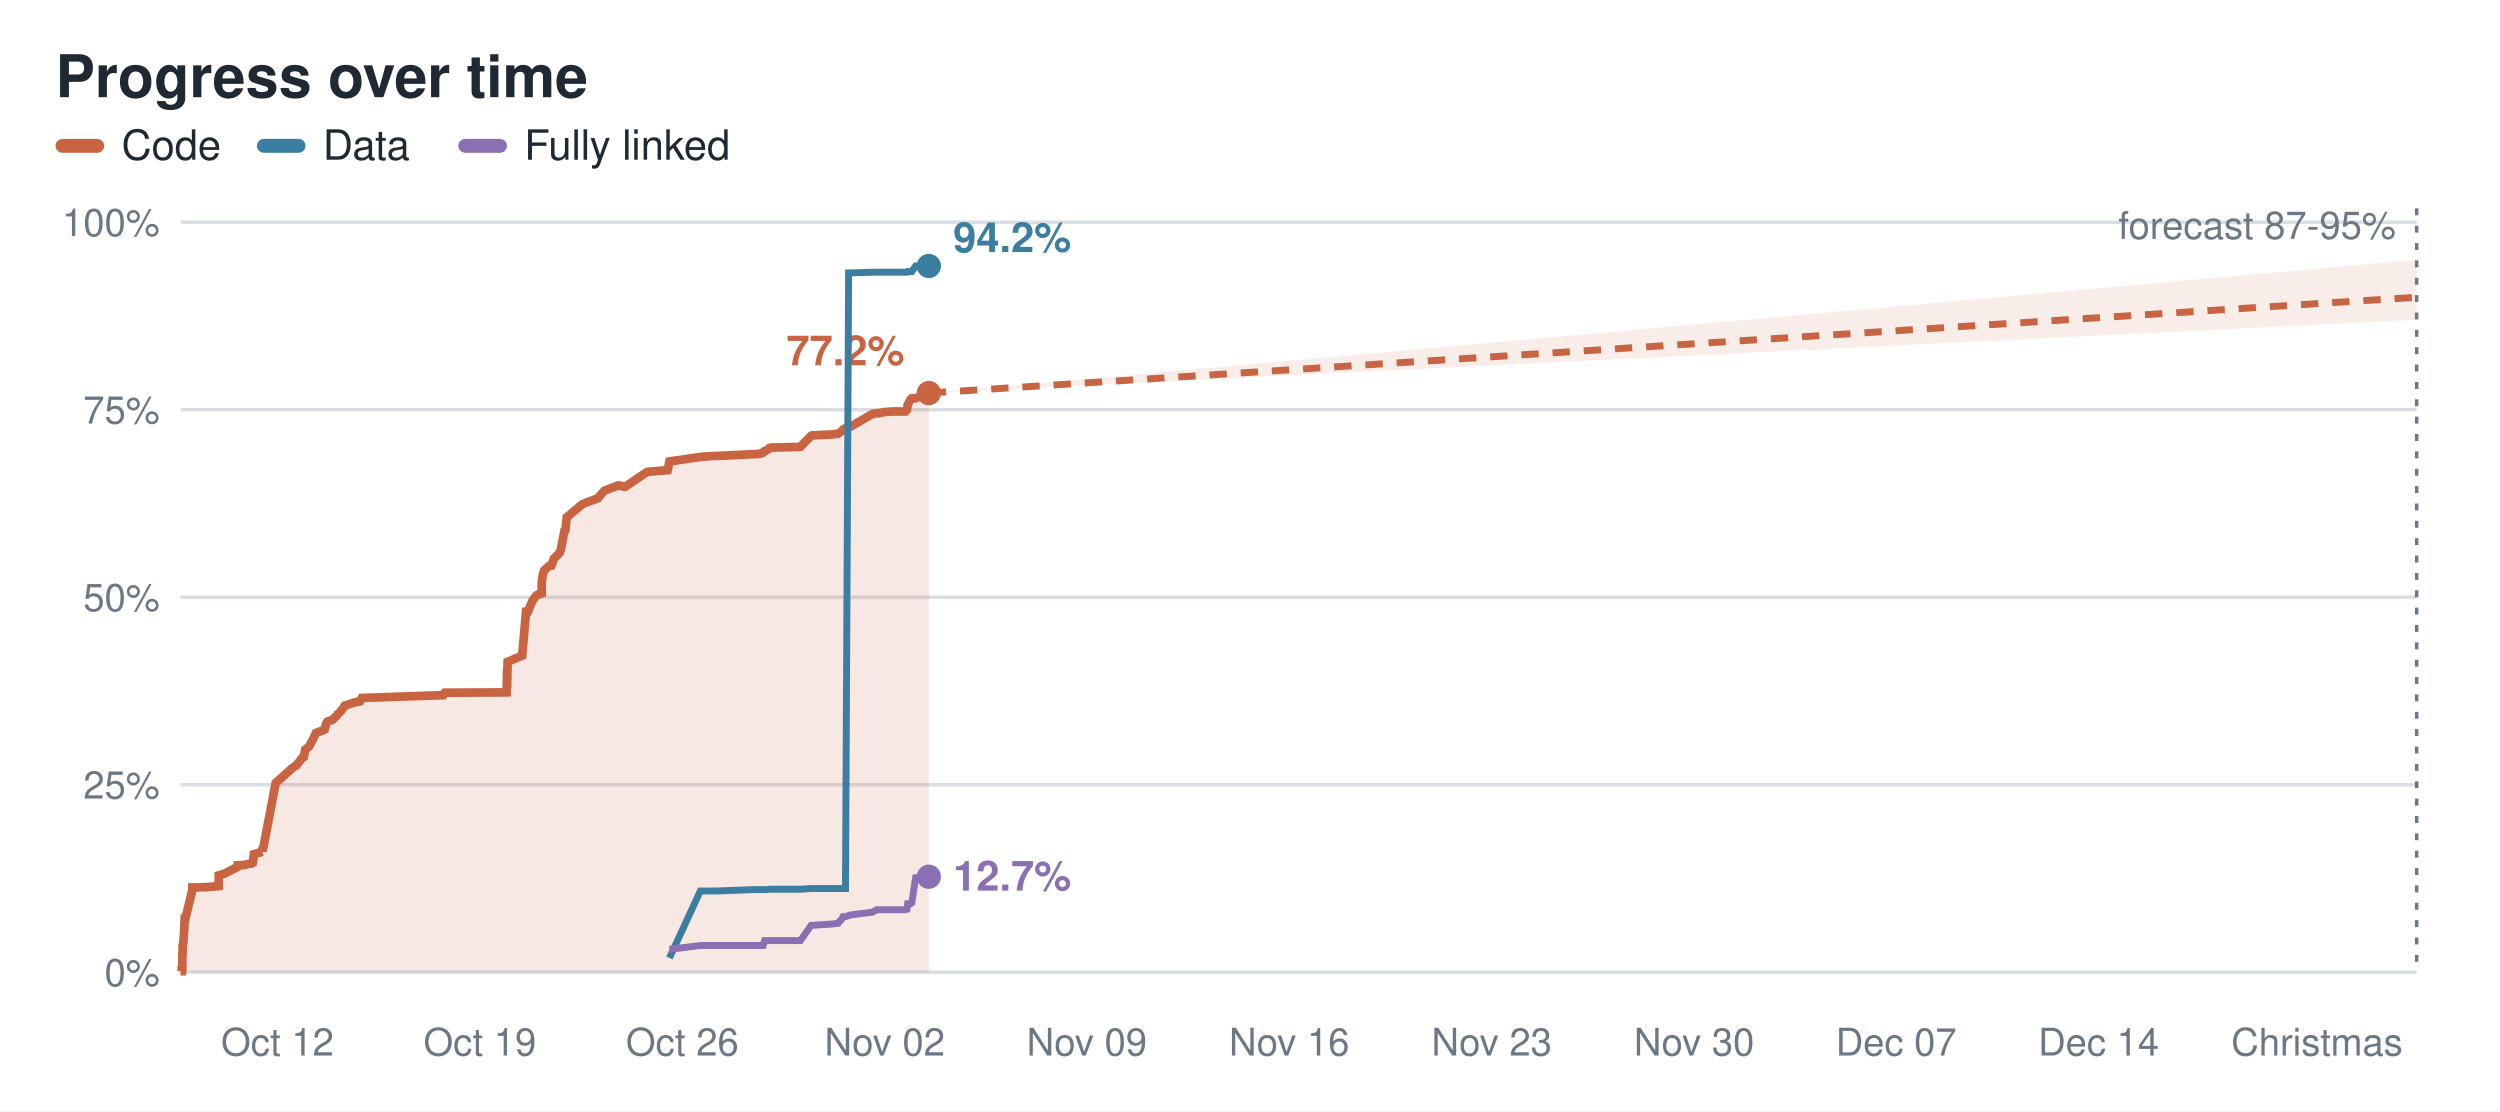
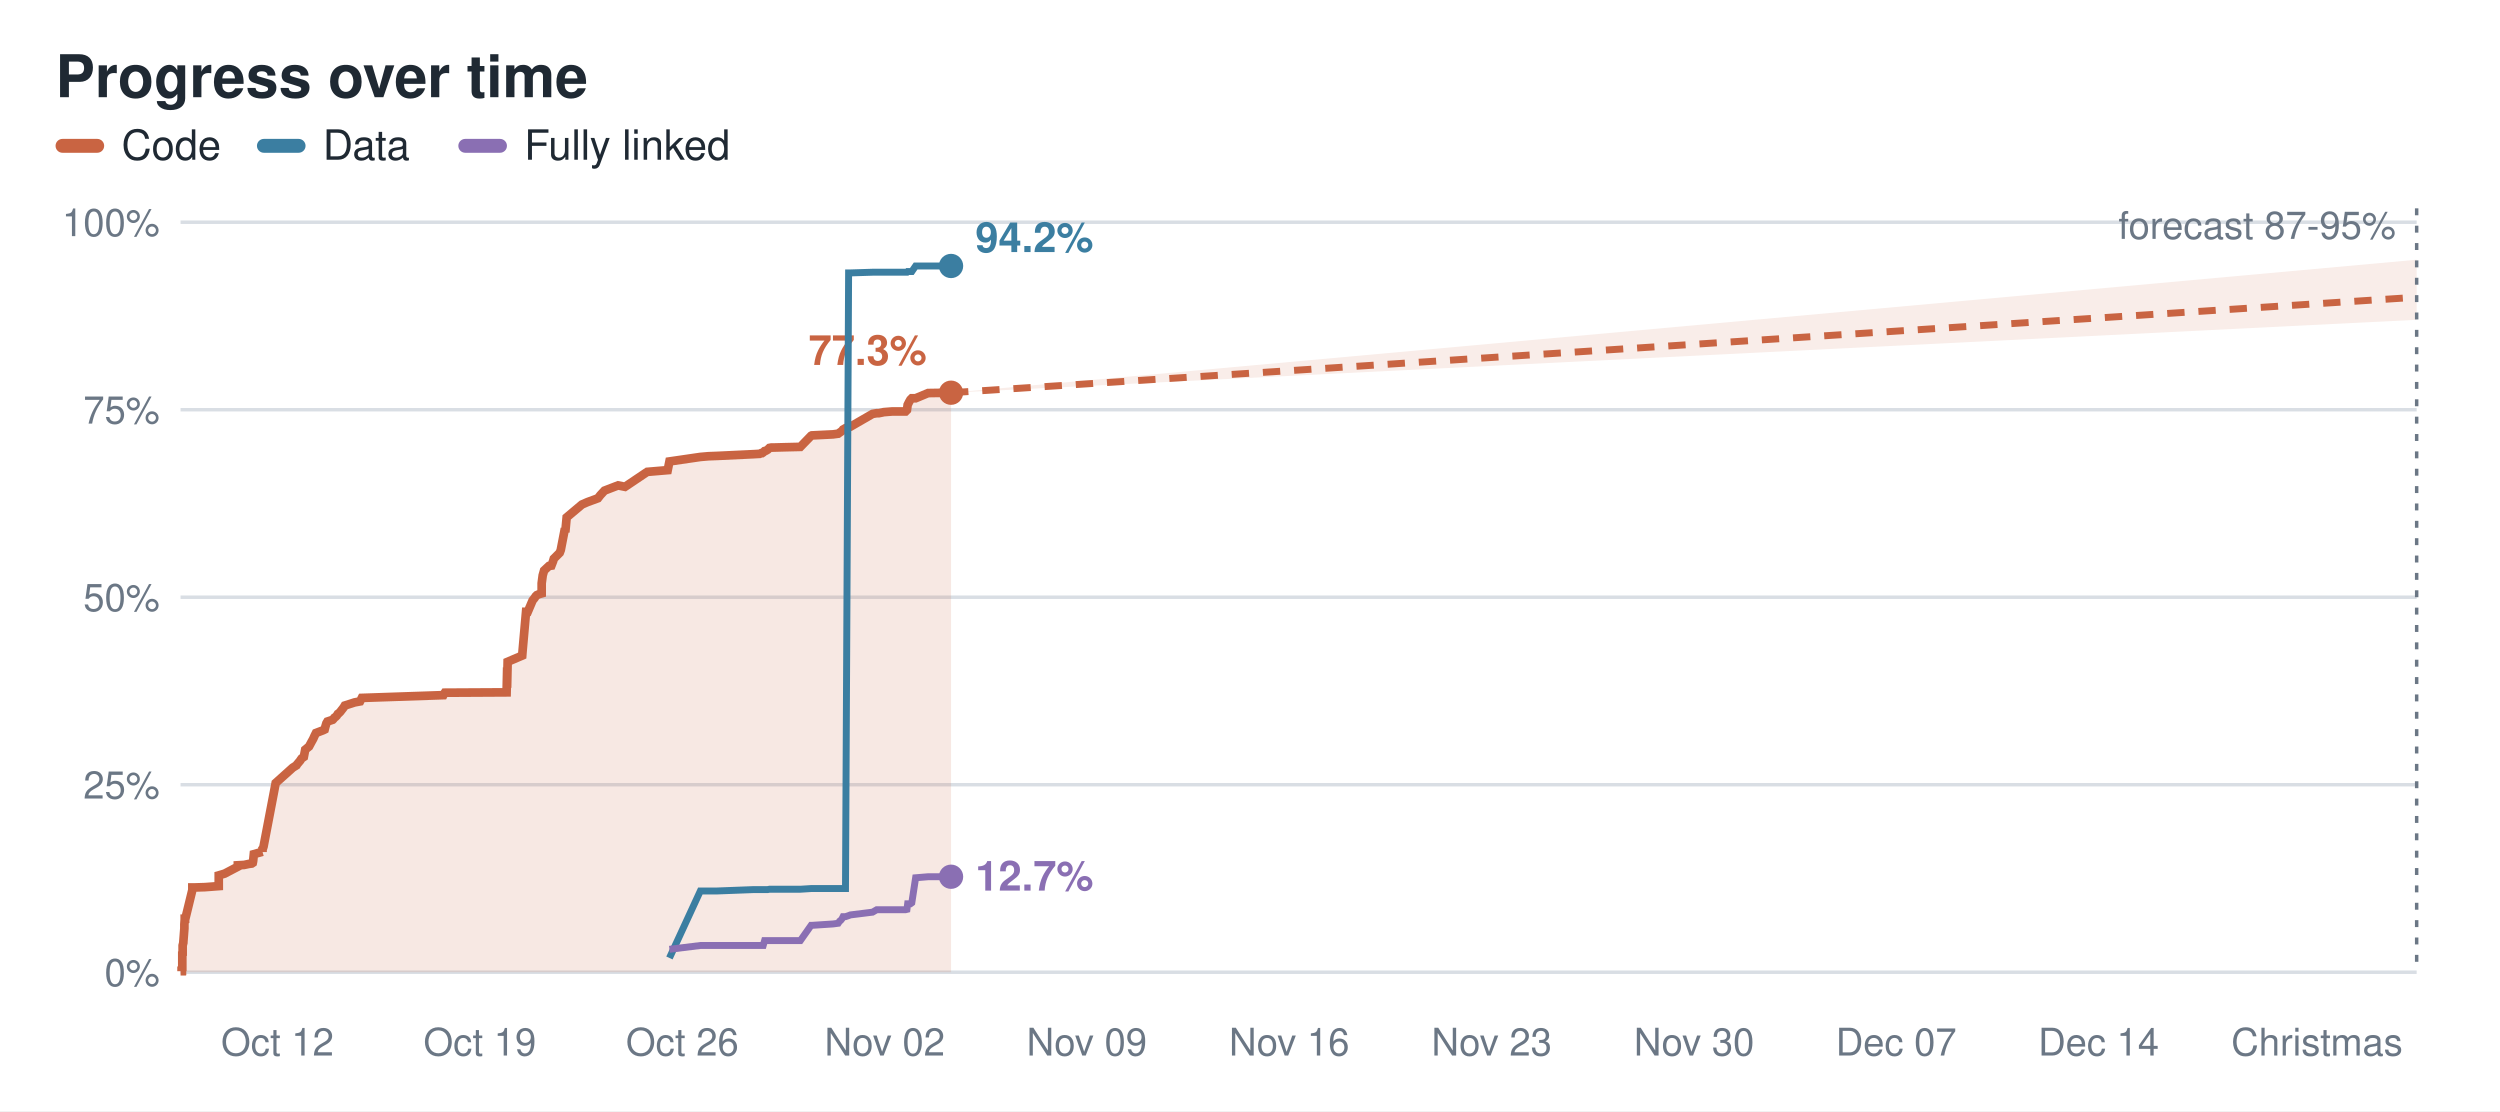
<svg xmlns="http://www.w3.org/2000/svg" viewBox="0 0 720 320" width="720" height="320" font-family="-apple-system,Segoe UI,Helvetica,Arial,sans-serif" role="img" aria-label="Progress over time">
  <rect width="100%" height="100%" fill="#ffffff" />
  <text x="16" y="28" font-size="17" font-weight="600" fill="#1f2933">Progress over time</text>
  <rect x="16" y="40" width="14" height="4" rx="2" fill="#c96442" />
  <text x="35" y="46" font-size="12" fill="#1f2933">Code</text>
  <rect x="74" y="40" width="14" height="4" rx="2" fill="#3b7ea1" />
  <text x="93" y="46" font-size="12" fill="#1f2933">Data</text>
  <rect x="132" y="40" width="14" height="4" rx="2" fill="#8a6fb3" />
  <text x="151" y="46" font-size="12" fill="#1f2933">Fully linked</text>
  <line x1="52" y1="280.0" x2="696" y2="280.0" stroke="#d9dee4" />
  <text x="46" y="284.0" font-size="11" fill="#6b7785" text-anchor="end">0%</text>
  <line x1="52" y1="226.0" x2="696" y2="226.0" stroke="#d9dee4" />
  <text x="46" y="230.0" font-size="11" fill="#6b7785" text-anchor="end">25%</text>
  <line x1="52" y1="172.0" x2="696" y2="172.0" stroke="#d9dee4" />
  <text x="46" y="176.0" font-size="11" fill="#6b7785" text-anchor="end">50%</text>
  <line x1="52" y1="118.0" x2="696" y2="118.0" stroke="#d9dee4" />
  <text x="46" y="122.0" font-size="11" fill="#6b7785" text-anchor="end">75%</text>
  <line x1="52" y1="64.0" x2="696" y2="64.0" stroke="#d9dee4" />
  <text x="46" y="68.0" font-size="11" fill="#6b7785" text-anchor="end">100%</text>
  <text x="79.9" y="304" font-size="11" fill="#6b7785" text-anchor="middle">Oct 12</text>
  <text x="138.2" y="304" font-size="11" fill="#6b7785" text-anchor="middle">Oct 19</text>
  <text x="196.5" y="304" font-size="11" fill="#6b7785" text-anchor="middle">Oct 26</text>
  <text x="254.8" y="304" font-size="11" fill="#6b7785" text-anchor="middle">Nov 02</text>
  <text x="313.0" y="304" font-size="11" fill="#6b7785" text-anchor="middle">Nov 09</text>
  <text x="371.3" y="304" font-size="11" fill="#6b7785" text-anchor="middle">Nov 16</text>
  <text x="429.6" y="304" font-size="11" fill="#6b7785" text-anchor="middle">Nov 23</text>
  <text x="487.9" y="304" font-size="11" fill="#6b7785" text-anchor="middle">Nov 30</text>
  <text x="546.1" y="304" font-size="11" fill="#6b7785" text-anchor="middle">Dec 07</text>
  <text x="604.4" y="304" font-size="11" fill="#6b7785" text-anchor="middle">Dec 14</text>
-   <polygon points="267.5,113.2 696.0,74.8 696.0,92.1" fill="#c96442" opacity="0.12" />
-   <line x1="267.5" y1="113.2" x2="696.0" y2="85.6" stroke="#c96442" stroke-width="2" stroke-dasharray="5,4" />
+   <polygon points="273.9,113.1 696.0,74.8 696.0,92.1" fill="#c96442" opacity="0.12" />
+   <line x1="273.9" y1="113.1" x2="696.0" y2="85.6" stroke="#c96442" stroke-width="2" stroke-dasharray="5,4" />
  <line x1="696.0" y1="60" x2="696.0" y2="280.0" stroke="#6b7785" stroke-dasharray="2,3" />
  <text x="692.0" y="304" font-size="11" fill="#6b7785" text-anchor="end">Christmas</text>
  <text x="690.0" y="68.8" font-size="11" fill="#6b7785" text-anchor="end">forecast 87-95%</text>
-   <polygon points="52.0,280.0 52.0,279.7 52.0,279.7 52.1,279.7 52.1,279.7 52.3,279.7 52.3,279.7 52.3,279.7 52.3,279.7 52.3,279.6 52.3,279.6 52.3,279.6 52.3,279.6 52.4,279.6 52.4,279.5 52.4,279.5 52.4,279.5 52.4,279.5 52.4,279.5 52.4,279.4 52.4,279.4 52.4,279.4 52.4,279.4 52.4,279.4 52.4,279.3 52.4,279.3 52.4,279.3 52.4,279.3 52.4,279.2 52.4,279.2 52.5,279.1 52.5,279.1 52.5,279.0 52.5,279.0 52.5,278.9 52.5,278.9 52.5,278.9 52.5,278.8 52.5,278.8 52.5,278.7 52.5,278.7 52.5,278.6 52.5,274.0 52.6,275.3 52.6,274.0 52.6,274.0 52.6,274.0 52.6,272.9 52.6,272.3 52.8,271.5 52.8,271.3 53.1,267.4 53.1,267.0 53.1,266.2 53.2,264.8 53.2,264.7 53.2,264.6 53.3,264.6 53.3,264.4 53.3,264.3 53.3,264.4 53.3,264.4 53.3,264.4 53.4,264.5 55.4,256.3 55.4,255.7 55.4,255.6 55.7,255.6 55.8,255.6 59.0,255.5 63.0,255.2 63.0,252.1 64.7,251.6 68.5,249.6 68.5,249.2 70.3,249.1 71.7,248.8 72.5,248.7 72.5,248.7 72.8,248.5 72.9,248.0 73.1,246.0 75.6,245.3 75.6,245.4 75.6,244.5 75.7,244.4 75.9,243.8 79.4,225.5 84.3,221.1 85.4,220.4 85.5,220.2 86.5,219.0 86.6,218.8 86.9,218.4 87.5,218.0 87.9,215.9 89.0,215.0 89.7,213.7 90.2,212.8 90.6,211.9 91.0,211.1 93.1,210.3 93.5,210.1 93.7,209.3 94.0,208.3 94.3,207.8 95.8,207.3 96.0,207.1 96.3,206.7 96.6,206.5 97.0,206.1 97.3,205.6 97.6,205.4 98.0,205.0 98.3,204.6 98.7,204.1 99.0,203.7 99.3,203.2 101.5,202.5 102.1,202.3 103.7,202.0 104.2,201.0 127.7,200.2 127.9,199.8 128.1,199.5 145.9,199.4 146.0,195.1 146.1,195.2 146.2,190.6 150.4,188.8 150.5,187.5 151.5,176.2 152.0,176.2 153.4,172.9 153.9,172.3 154.3,171.7 154.6,171.4 155.3,171.1 156.0,170.9 156.0,168.0 156.3,165.7 156.7,164.3 158.1,163.0 158.8,162.9 159.3,161.6 159.5,160.9 161.2,159.2 161.5,158.4 162.7,152.2 162.8,153.3 163.2,149.0 167.6,145.3 169.2,144.6 172.2,143.5 172.9,142.6 174.1,141.3 178.0,139.8 180.0,140.2 186.4,135.9 192.3,135.4 192.8,132.9 201.7,131.6 204.0,131.4 206.6,131.3 217.1,130.8 218.8,130.7 219.2,130.5 219.5,130.5 219.8,130.3 220.2,129.9 220.6,129.8 221.1,129.5 221.6,129.0 222.1,128.9 222.6,128.9 226.3,128.8 230.5,128.7 233.6,125.5 233.8,125.4 239.9,125.1 241.4,124.9 241.8,124.6 242.1,124.4 242.5,124.1 242.8,123.7 243.5,123.3 244.4,123.1 244.9,122.9 251.3,119.2 252.5,119.0 253.1,119.0 254.1,118.8 254.5,118.7 257.0,118.5 260.8,118.5 261.2,118.1 261.4,116.6 261.8,115.8 262.2,115.1 262.6,114.7 263.7,114.7 267.3,113.2 267.5,113.2 267.5,280.0" fill="#c96442" opacity="0.15" />
-   <polyline points="52.0,279.7 52.0,279.7 52.1,279.7 52.1,279.7 52.3,279.7 52.3,279.7 52.3,279.7 52.3,279.7 52.3,279.6 52.3,279.6 52.3,279.6 52.3,279.6 52.4,279.6 52.4,279.5 52.4,279.5 52.4,279.5 52.4,279.5 52.4,279.5 52.4,279.4 52.4,279.4 52.4,279.4 52.4,279.4 52.4,279.4 52.4,279.3 52.4,279.3 52.4,279.3 52.4,279.3 52.4,279.2 52.4,279.2 52.5,279.1 52.5,279.1 52.5,279.0 52.5,279.0 52.5,278.9 52.5,278.9 52.5,278.9 52.5,278.8 52.5,278.8 52.5,278.7 52.5,278.7 52.5,278.6 52.5,274.0 52.6,275.3 52.6,274.0 52.6,274.0 52.6,274.0 52.6,272.9 52.6,272.3 52.8,271.5 52.8,271.3 53.1,267.4 53.1,267.0 53.1,266.2 53.2,264.8 53.2,264.7 53.2,264.6 53.3,264.6 53.3,264.4 53.3,264.3 53.3,264.4 53.3,264.4 53.3,264.4 53.4,264.5 55.4,256.3 55.4,255.7 55.4,255.6 55.7,255.6 55.8,255.6 59.0,255.5 63.0,255.2 63.0,252.1 64.7,251.6 68.5,249.6 68.5,249.2 70.3,249.1 71.7,248.8 72.5,248.7 72.5,248.7 72.8,248.5 72.9,248.0 73.1,246.0 75.6,245.3 75.6,245.4 75.6,244.5 75.7,244.4 75.9,243.8 79.4,225.5 84.3,221.1 85.4,220.4 85.5,220.2 86.5,219.0 86.6,218.8 86.9,218.4 87.5,218.0 87.9,215.9 89.0,215.0 89.7,213.7 90.2,212.8 90.6,211.9 91.0,211.1 93.1,210.3 93.5,210.1 93.7,209.3 94.0,208.3 94.3,207.8 95.8,207.3 96.0,207.1 96.3,206.7 96.6,206.5 97.0,206.1 97.3,205.6 97.6,205.4 98.0,205.0 98.3,204.6 98.7,204.1 99.0,203.7 99.3,203.2 101.5,202.5 102.1,202.3 103.7,202.0 104.2,201.0 127.7,200.2 127.9,199.8 128.1,199.5 145.9,199.4 146.0,195.1 146.1,195.2 146.2,190.6 150.4,188.8 150.5,187.5 151.5,176.2 152.0,176.2 153.4,172.9 153.9,172.3 154.3,171.7 154.6,171.4 155.3,171.1 156.0,170.9 156.0,168.0 156.3,165.7 156.7,164.3 158.1,163.0 158.8,162.9 159.3,161.6 159.5,160.9 161.2,159.2 161.5,158.4 162.7,152.2 162.8,153.3 163.2,149.0 167.6,145.3 169.2,144.6 172.2,143.5 172.9,142.6 174.1,141.3 178.0,139.8 180.0,140.2 186.4,135.9 192.3,135.4 192.8,132.9 201.7,131.6 204.0,131.4 206.6,131.3 217.1,130.8 218.8,130.7 219.2,130.5 219.5,130.5 219.8,130.3 220.2,129.9 220.6,129.8 221.1,129.5 221.6,129.0 222.1,128.9 222.6,128.9 226.3,128.8 230.5,128.7 233.6,125.5 233.8,125.4 239.9,125.1 241.4,124.9 241.8,124.6 242.1,124.4 242.5,124.1 242.8,123.7 243.5,123.3 244.4,123.1 244.9,122.9 251.3,119.2 252.5,119.0 253.1,119.0 254.1,118.8 254.5,118.7 257.0,118.5 260.8,118.5 261.2,118.1 261.4,116.6 261.8,115.8 262.2,115.1 262.6,114.7 263.7,114.7 267.3,113.2 267.5,113.2" fill="none" stroke="#c96442" stroke-width="2.5" />
-   <circle cx="267.5" cy="113.2" r="3.5" fill="#c96442" />
-   <text x="260.5" y="105.2" font-size="12" font-weight="600" fill="#c96442" text-anchor="end">77.2%</text>
-   <polyline points="192.8,275.9 201.7,256.6 204.0,256.6 206.6,256.6 217.1,256.2 218.8,256.2 219.2,256.2 219.5,256.2 219.8,256.2 220.2,256.2 220.6,256.2 221.1,256.2 221.6,256.1 222.1,256.1 222.6,256.1 226.3,256.1 230.5,256.1 233.6,255.9 233.8,255.9 239.9,255.9 241.4,255.9 241.8,255.9 242.1,255.9 242.5,255.9 242.8,255.9 243.5,255.9 244.4,78.6 244.9,78.6 251.3,78.4 252.5,78.4 253.1,78.4 254.1,78.4 254.5,78.4 257.0,78.4 260.8,78.4 261.2,78.4 261.4,78.2 261.8,78.2 262.2,78.2 262.6,78.2 263.7,76.6 267.3,76.6 267.5,76.6" fill="none" stroke="#3b7ea1" stroke-width="2" />
-   <circle cx="267.5" cy="76.6" r="3.5" fill="#3b7ea1" />
-   <text x="274.5" y="72.6" font-size="12" font-weight="600" fill="#3b7ea1">94.2%</text>
-   <polyline points="192.8,273.4 201.7,272.3 204.0,272.3 206.6,272.3 217.1,272.3 218.8,272.3 219.2,272.3 219.5,272.3 219.8,272.3 220.2,270.9 220.6,270.9 221.1,270.9 221.6,270.9 222.1,270.9 222.6,270.9 226.3,270.9 230.5,270.9 233.6,266.5 233.8,266.5 239.9,266.1 241.4,265.9 241.8,265.3 242.1,265.1 242.5,264.6 242.8,264.0 243.5,264.0 244.4,263.7 244.9,263.5 251.3,262.7 252.5,262.0 253.1,262.0 254.1,262.0 254.5,262.0 257.0,262.0 260.8,262.0 261.2,261.9 261.4,260.3 261.8,260.3 262.2,260.3 262.6,260.0 263.7,252.8 267.3,252.5 267.5,252.5" fill="none" stroke="#8a6fb3" stroke-width="2" />
-   <circle cx="267.5" cy="252.5" r="3.5" fill="#8a6fb3" />
-   <text x="274.5" y="256.5" font-size="12" font-weight="600" fill="#8a6fb3">12.7%</text>
+   <polygon points="52.0,280.0 52.0,279.7 52.0,279.7 52.1,279.7 52.1,279.7 52.3,279.7 52.3,279.7 52.3,279.7 52.3,279.7 52.3,279.6 52.3,279.6 52.3,279.6 52.3,279.6 52.4,279.6 52.4,279.5 52.4,279.5 52.4,279.5 52.4,279.5 52.4,279.5 52.4,279.4 52.4,279.4 52.4,279.4 52.4,279.4 52.4,279.4 52.4,279.3 52.4,279.3 52.4,279.3 52.4,279.3 52.4,279.2 52.4,279.2 52.5,279.1 52.5,279.1 52.5,279.0 52.5,279.0 52.5,278.9 52.5,278.9 52.5,278.9 52.5,278.8 52.5,278.8 52.5,278.7 52.5,278.7 52.5,278.6 52.5,274.0 52.6,275.3 52.6,274.0 52.6,274.0 52.6,274.0 52.6,272.9 52.6,272.3 52.8,271.5 52.8,271.3 53.1,267.4 53.1,267.0 53.1,266.2 53.2,264.8 53.2,264.7 53.2,264.6 53.3,264.6 53.3,264.4 53.3,264.3 53.3,264.4 53.3,264.4 53.3,264.4 53.4,264.5 55.4,256.3 55.4,255.7 55.4,255.6 55.7,255.6 55.8,255.6 59.0,255.5 63.0,255.2 63.0,252.1 64.7,251.6 68.5,249.6 68.5,249.2 70.3,249.1 71.7,248.8 72.5,248.7 72.5,248.7 72.8,248.5 72.9,248.0 73.1,246.0 75.6,245.3 75.6,245.4 75.6,244.5 75.7,244.4 75.9,243.8 79.4,225.5 84.3,221.1 85.4,220.4 85.5,220.2 86.5,219.0 86.6,218.8 86.9,218.4 87.5,218.0 87.9,215.9 89.0,215.0 89.7,213.7 90.2,212.8 90.6,211.9 91.0,211.1 93.1,210.3 93.5,210.1 93.7,209.3 94.0,208.3 94.3,207.8 95.8,207.3 96.0,207.1 96.3,206.7 96.6,206.5 97.0,206.1 97.3,205.6 97.6,205.4 98.0,205.0 98.3,204.6 98.7,204.1 99.0,203.7 99.3,203.2 101.5,202.5 102.1,202.3 103.7,202.0 104.2,201.0 127.7,200.2 127.9,199.8 128.1,199.5 145.9,199.4 146.0,195.1 146.1,195.2 146.2,190.6 150.4,188.8 150.5,187.5 151.5,176.2 152.0,176.2 153.4,172.9 153.9,172.3 154.3,171.7 154.6,171.4 155.3,171.1 156.0,170.9 156.0,168.0 156.3,165.7 156.7,164.3 158.1,163.0 158.8,162.9 159.3,161.6 159.5,160.9 161.2,159.2 161.5,158.4 162.7,152.2 162.8,153.3 163.2,149.0 167.6,145.3 169.2,144.6 172.2,143.5 172.9,142.6 174.1,141.3 178.0,139.8 180.0,140.2 186.4,135.9 192.3,135.4 192.8,132.9 201.7,131.6 204.0,131.4 206.6,131.3 217.1,130.8 218.8,130.7 219.2,130.5 219.5,130.5 219.8,130.3 220.2,129.9 220.6,129.8 221.1,129.5 221.6,129.0 222.1,128.9 222.6,128.9 226.3,128.8 230.5,128.7 233.6,125.5 233.8,125.4 239.9,125.1 241.4,124.9 241.8,124.6 242.1,124.4 242.5,124.1 242.8,123.7 243.5,123.3 244.4,123.1 244.9,122.9 251.3,119.2 252.5,119.0 253.1,119.0 254.1,118.8 254.5,118.7 257.0,118.5 260.8,118.5 261.2,118.1 261.4,116.6 261.8,115.8 262.2,115.1 262.6,114.7 263.7,114.7 267.3,113.2 267.5,113.2 273.9,113.1 273.9,280.0" fill="#c96442" opacity="0.15" />
+   <polyline points="52.0,279.7 52.0,279.7 52.1,279.7 52.1,279.7 52.3,279.7 52.3,279.7 52.3,279.7 52.3,279.7 52.3,279.6 52.3,279.6 52.3,279.6 52.3,279.6 52.4,279.6 52.4,279.5 52.4,279.5 52.4,279.5 52.4,279.5 52.4,279.5 52.4,279.4 52.4,279.4 52.4,279.4 52.4,279.4 52.4,279.4 52.4,279.3 52.4,279.3 52.4,279.3 52.4,279.3 52.4,279.2 52.4,279.2 52.5,279.1 52.5,279.1 52.5,279.0 52.5,279.0 52.5,278.9 52.5,278.9 52.5,278.9 52.5,278.8 52.5,278.8 52.5,278.7 52.5,278.7 52.5,278.6 52.5,274.0 52.6,275.3 52.6,274.0 52.6,274.0 52.6,274.0 52.6,272.9 52.6,272.3 52.8,271.5 52.8,271.3 53.1,267.4 53.1,267.0 53.1,266.2 53.2,264.8 53.2,264.7 53.2,264.6 53.3,264.6 53.3,264.4 53.3,264.3 53.3,264.4 53.3,264.4 53.3,264.4 53.4,264.5 55.4,256.3 55.4,255.7 55.4,255.6 55.7,255.6 55.8,255.6 59.0,255.5 63.0,255.2 63.0,252.1 64.7,251.6 68.5,249.6 68.5,249.2 70.3,249.1 71.7,248.8 72.5,248.7 72.5,248.7 72.8,248.5 72.9,248.0 73.1,246.0 75.6,245.3 75.6,245.4 75.6,244.5 75.7,244.4 75.9,243.8 79.4,225.5 84.3,221.1 85.4,220.4 85.5,220.2 86.5,219.0 86.6,218.8 86.9,218.4 87.5,218.0 87.9,215.9 89.0,215.0 89.7,213.7 90.2,212.8 90.6,211.9 91.0,211.1 93.1,210.3 93.5,210.1 93.7,209.3 94.0,208.3 94.3,207.8 95.8,207.3 96.0,207.1 96.3,206.7 96.6,206.5 97.0,206.1 97.3,205.6 97.6,205.4 98.0,205.0 98.3,204.6 98.7,204.1 99.0,203.7 99.3,203.2 101.5,202.5 102.1,202.3 103.7,202.0 104.2,201.0 127.7,200.2 127.9,199.8 128.1,199.5 145.9,199.4 146.0,195.1 146.1,195.2 146.2,190.6 150.4,188.8 150.5,187.5 151.5,176.2 152.0,176.2 153.4,172.9 153.9,172.3 154.3,171.7 154.6,171.4 155.3,171.1 156.0,170.9 156.0,168.0 156.3,165.7 156.7,164.3 158.1,163.0 158.8,162.9 159.3,161.6 159.5,160.9 161.2,159.2 161.5,158.4 162.7,152.2 162.8,153.3 163.2,149.0 167.6,145.3 169.2,144.6 172.2,143.5 172.9,142.6 174.1,141.3 178.0,139.8 180.0,140.2 186.4,135.9 192.3,135.4 192.8,132.9 201.7,131.6 204.0,131.4 206.6,131.3 217.1,130.8 218.8,130.7 219.2,130.5 219.5,130.5 219.8,130.3 220.2,129.9 220.6,129.8 221.1,129.5 221.6,129.0 222.1,128.9 222.6,128.9 226.3,128.8 230.5,128.7 233.6,125.5 233.8,125.4 239.9,125.1 241.4,124.9 241.8,124.6 242.1,124.4 242.5,124.1 242.8,123.7 243.5,123.3 244.4,123.1 244.9,122.9 251.3,119.2 252.5,119.0 253.1,119.0 254.1,118.8 254.5,118.7 257.0,118.5 260.8,118.5 261.2,118.1 261.4,116.6 261.8,115.8 262.2,115.1 262.6,114.7 263.7,114.7 267.3,113.2 267.5,113.2 273.9,113.1" fill="none" stroke="#c96442" stroke-width="2.5" />
+   <circle cx="273.9" cy="113.1" r="3.5" fill="#c96442" />
+   <text x="266.9" y="105.1" font-size="12" font-weight="600" fill="#c96442" text-anchor="end">77.3%</text>
+   <polyline points="192.8,275.9 201.7,256.6 204.0,256.6 206.6,256.6 217.1,256.2 218.8,256.2 219.2,256.2 219.5,256.2 219.8,256.2 220.2,256.2 220.6,256.2 221.1,256.2 221.6,256.1 222.1,256.1 222.6,256.1 226.3,256.1 230.5,256.1 233.6,255.9 233.8,255.9 239.9,255.9 241.4,255.9 241.8,255.9 242.1,255.9 242.5,255.9 242.8,255.9 243.5,255.9 244.4,78.6 244.9,78.6 251.3,78.4 252.5,78.4 253.1,78.4 254.1,78.4 254.5,78.4 257.0,78.4 260.8,78.4 261.2,78.4 261.4,78.2 261.8,78.2 262.2,78.2 262.6,78.2 263.7,76.6 267.3,76.6 267.5,76.6 273.9,76.6" fill="none" stroke="#3b7ea1" stroke-width="2" />
+   <circle cx="273.9" cy="76.6" r="3.5" fill="#3b7ea1" />
+   <text x="280.9" y="72.6" font-size="12" font-weight="600" fill="#3b7ea1">94.2%</text>
+   <polyline points="192.8,273.4 201.7,272.3 204.0,272.3 206.6,272.3 217.1,272.3 218.8,272.3 219.2,272.3 219.5,272.3 219.8,272.3 220.2,270.9 220.6,270.9 221.1,270.9 221.6,270.9 222.1,270.9 222.6,270.9 226.3,270.9 230.5,270.9 233.6,266.5 233.8,266.5 239.9,266.1 241.4,265.9 241.8,265.3 242.1,265.1 242.5,264.6 242.8,264.0 243.5,264.0 244.4,263.7 244.9,263.5 251.3,262.7 252.5,262.0 253.1,262.0 254.1,262.0 254.5,262.0 257.0,262.0 260.8,262.0 261.2,261.9 261.4,260.3 261.8,260.3 262.2,260.3 262.6,260.0 263.7,252.8 267.3,252.5 267.5,252.5 273.9,252.5" fill="none" stroke="#8a6fb3" stroke-width="2" />
+   <circle cx="273.9" cy="252.5" r="3.5" fill="#8a6fb3" />
+   <text x="280.9" y="256.5" font-size="12" font-weight="600" fill="#8a6fb3">12.7%</text>
</svg>
